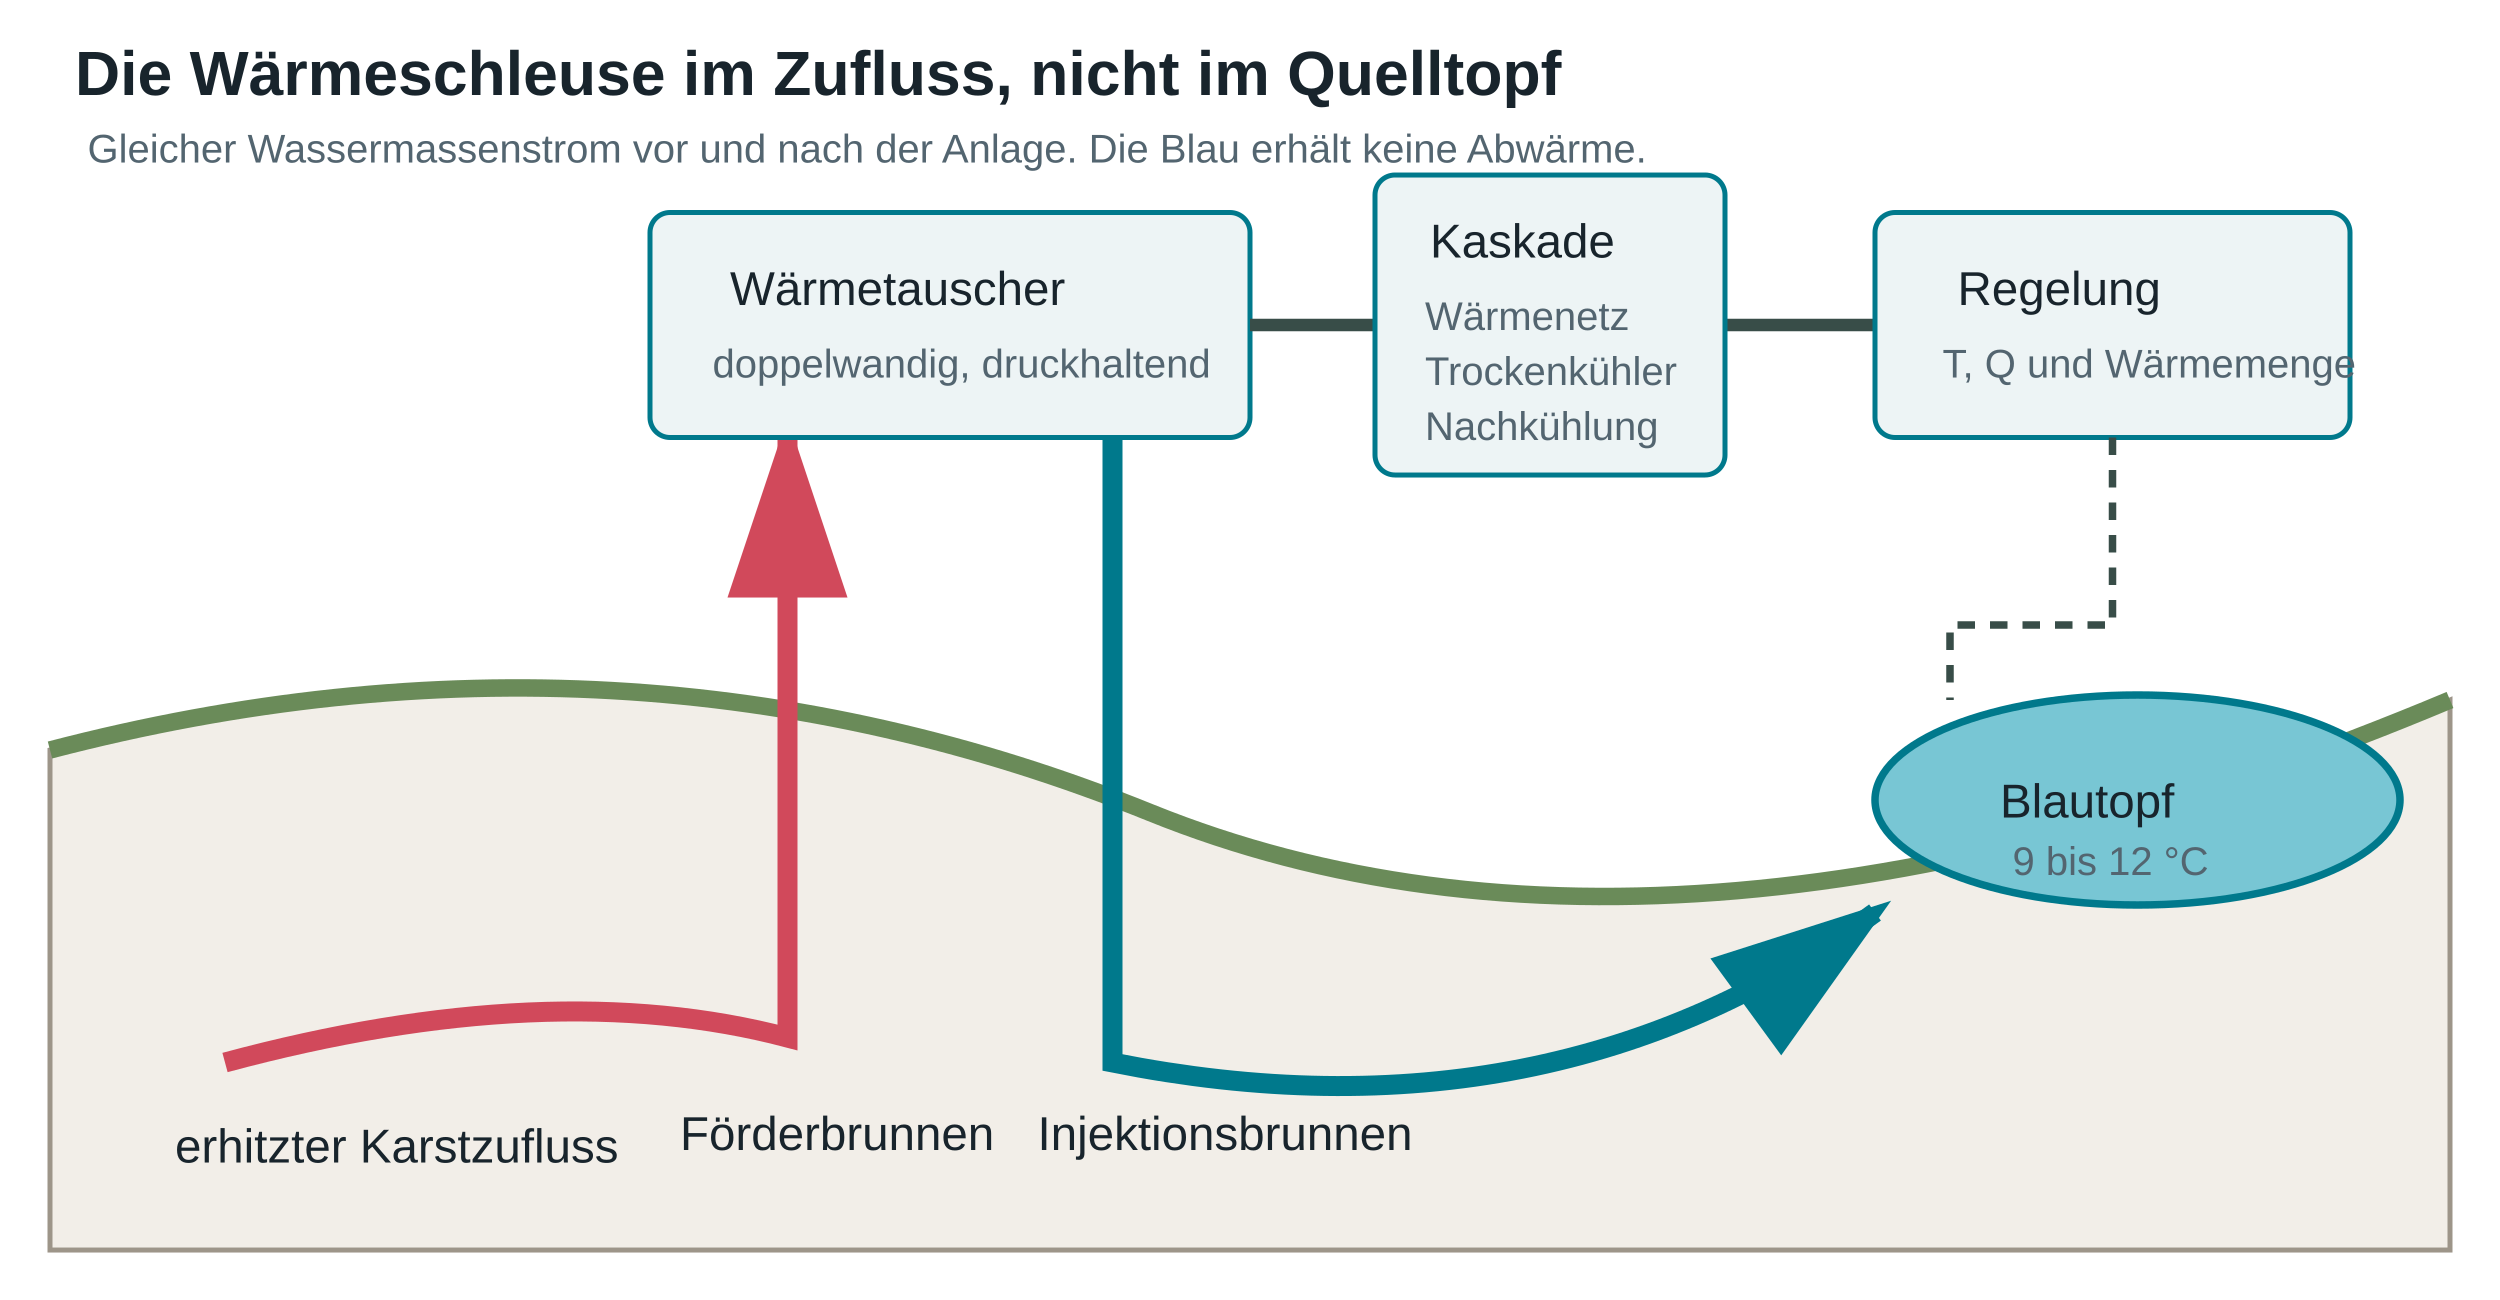
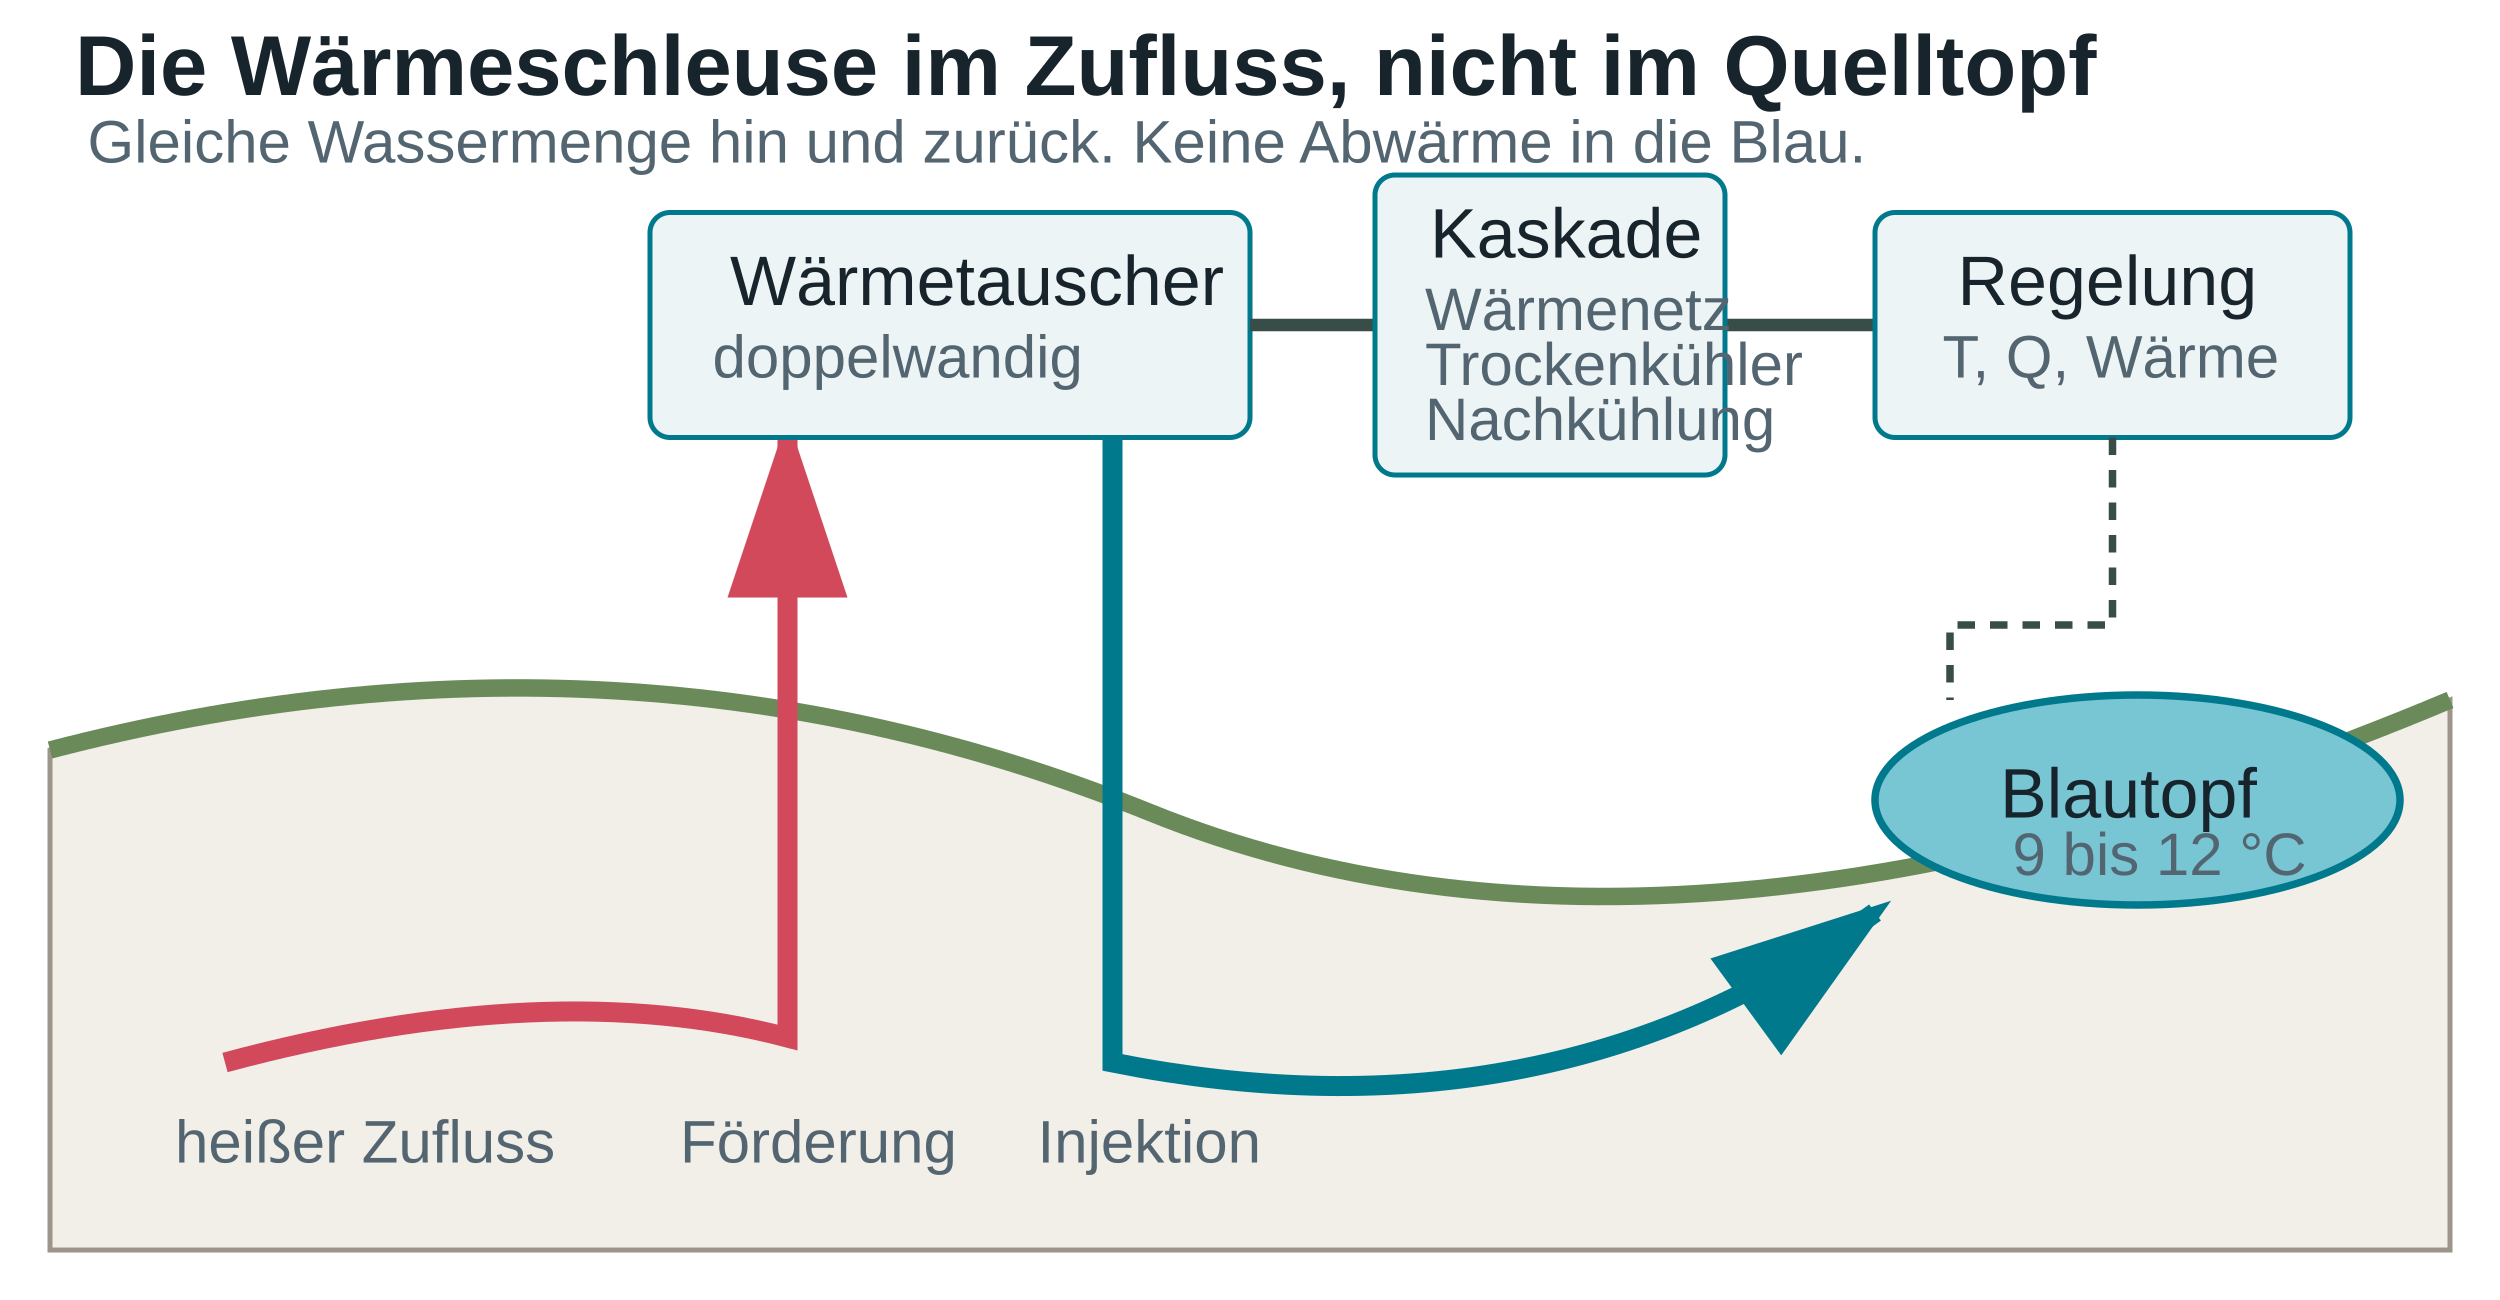
<svg xmlns="http://www.w3.org/2000/svg" width="1000" height="520" viewBox="0 0 1000 520">
  <rect width="1000" height="520" fill="white" />
-   <style>text{font-family:Arial,sans-serif;fill:#18242c;font-size:19px}.h{font-size:25px;font-weight:700}.s{font-size:16px;fill:#536570}.box{fill:#edf4f5;stroke:#00798c;stroke-width:2}.rock{fill:#f2eee8;stroke:#9d9589;stroke-width:2}.hot{stroke:#d1495b;stroke-width:8;fill:none;marker-end:url(#r)}.cold{stroke:#00798c;stroke-width:8;fill:none;marker-end:url(#b)}.pipe{stroke:#384d48;stroke-width:5;fill:none}</style>
+   <style>text{font-family:Arial,sans-serif;fill:#18242c;font-size:28px}.h{font-size:34px;font-weight:700}.s{font-size:24px;fill:#536570}.box{fill:#edf4f5;stroke:#00798c;stroke-width:2}.rock{fill:#f2eee8;stroke:#9d9589;stroke-width:2}.hot{stroke:#d1495b;stroke-width:8;fill:none;marker-end:url(#r)}.cold{stroke:#00798c;stroke-width:8;fill:none;marker-end:url(#b)}.pipe{stroke:#384d48;stroke-width:5;fill:none}</style>
  <defs>
    <marker id="r" markerWidth="10" markerHeight="10" refX="8" refY="3" orient="auto">
      <path d="M0,0 L0,6 L9,3 z" fill="#d1495b" />
    </marker>
    <marker id="b" markerWidth="10" markerHeight="10" refX="8" refY="3" orient="auto">
      <path d="M0,0 L0,6 L9,3 z" fill="#00798c" />
    </marker>
  </defs>
  <text class="h" x="30" y="38">Die Wärmeschleuse im Zufluss, nicht im Quelltopf</text>
  <path class="rock" d="M20 300 Q250 240 460 325 T980 280 L980 500 L20 500 Z" />
  <path d="M20 300 Q250 240 460 325 T980 280" stroke="#6a8b59" stroke-width="7" fill="none" />
  <ellipse cx="855" cy="320" rx="105" ry="42" fill="#78c6d4" stroke="#00798c" stroke-width="3" />
  <text x="800" y="327">Blautopf</text>
  <text class="s" x="805" y="350">9 bis 12 °C</text>
  <path class="hot" d="M90 425 Q220 390 315 415 L315 175" />
  <path class="cold" d="M445 175 L445 425 Q620 460 750 365" />
-   <text x="70" y="465">erhitzter Karstzufluss</text>
-   <text x="272" y="460">Förderbrunnen</text>
-   <text x="415" y="460">Injektionsbrunnen</text>
+   <text class="s" x="70" y="465">heißer Zufluss</text>
+   <text class="s" x="272" y="465">Förderung</text>
+   <text class="s" x="415" y="465">Injektion</text>
  <rect class="box" x="260" y="85" width="240" height="90" rx="8" />
  <text x="292" y="122">Wärmetauscher</text>
-   <text class="s" x="285" y="151">doppelwandig, druckhaltend</text>
+   <text class="s" x="285" y="151">doppelwandig</text>
  <path class="pipe" d="M500 130 L550 130" />
  <path class="pipe" d="M690 130 L750 130" />
  <rect class="box" x="550" y="70" width="140" height="120" rx="8" />
  <text x="572" y="103">Kaskade</text>
  <text class="s" x="570" y="132">Wärmenetz</text>
  <text class="s" x="570" y="154">Trockenkühler</text>
  <text class="s" x="570" y="176">Nachkühlung</text>
  <rect class="box" x="750" y="85" width="190" height="90" rx="8" />
  <text x="783" y="122">Regelung</text>
-   <text class="s" x="777" y="151">T, Q und Wärmemenge</text>
+   <text class="s" x="777" y="151">T, Q, Wärme</text>
  <path d="M845 175 L845 250 L780 250 L780 280" stroke="#384d48" stroke-width="3" fill="none" stroke-dasharray="7 6" />
-   <text class="s" x="35" y="65">Gleicher Wassermassenstrom vor und nach der Anlage. Die Blau erhält keine Abwärme.</text>
+   <text class="s" x="35" y="65">Gleiche Wassermenge hin und zurück. Keine Abwärme in die Blau.</text>
</svg>
